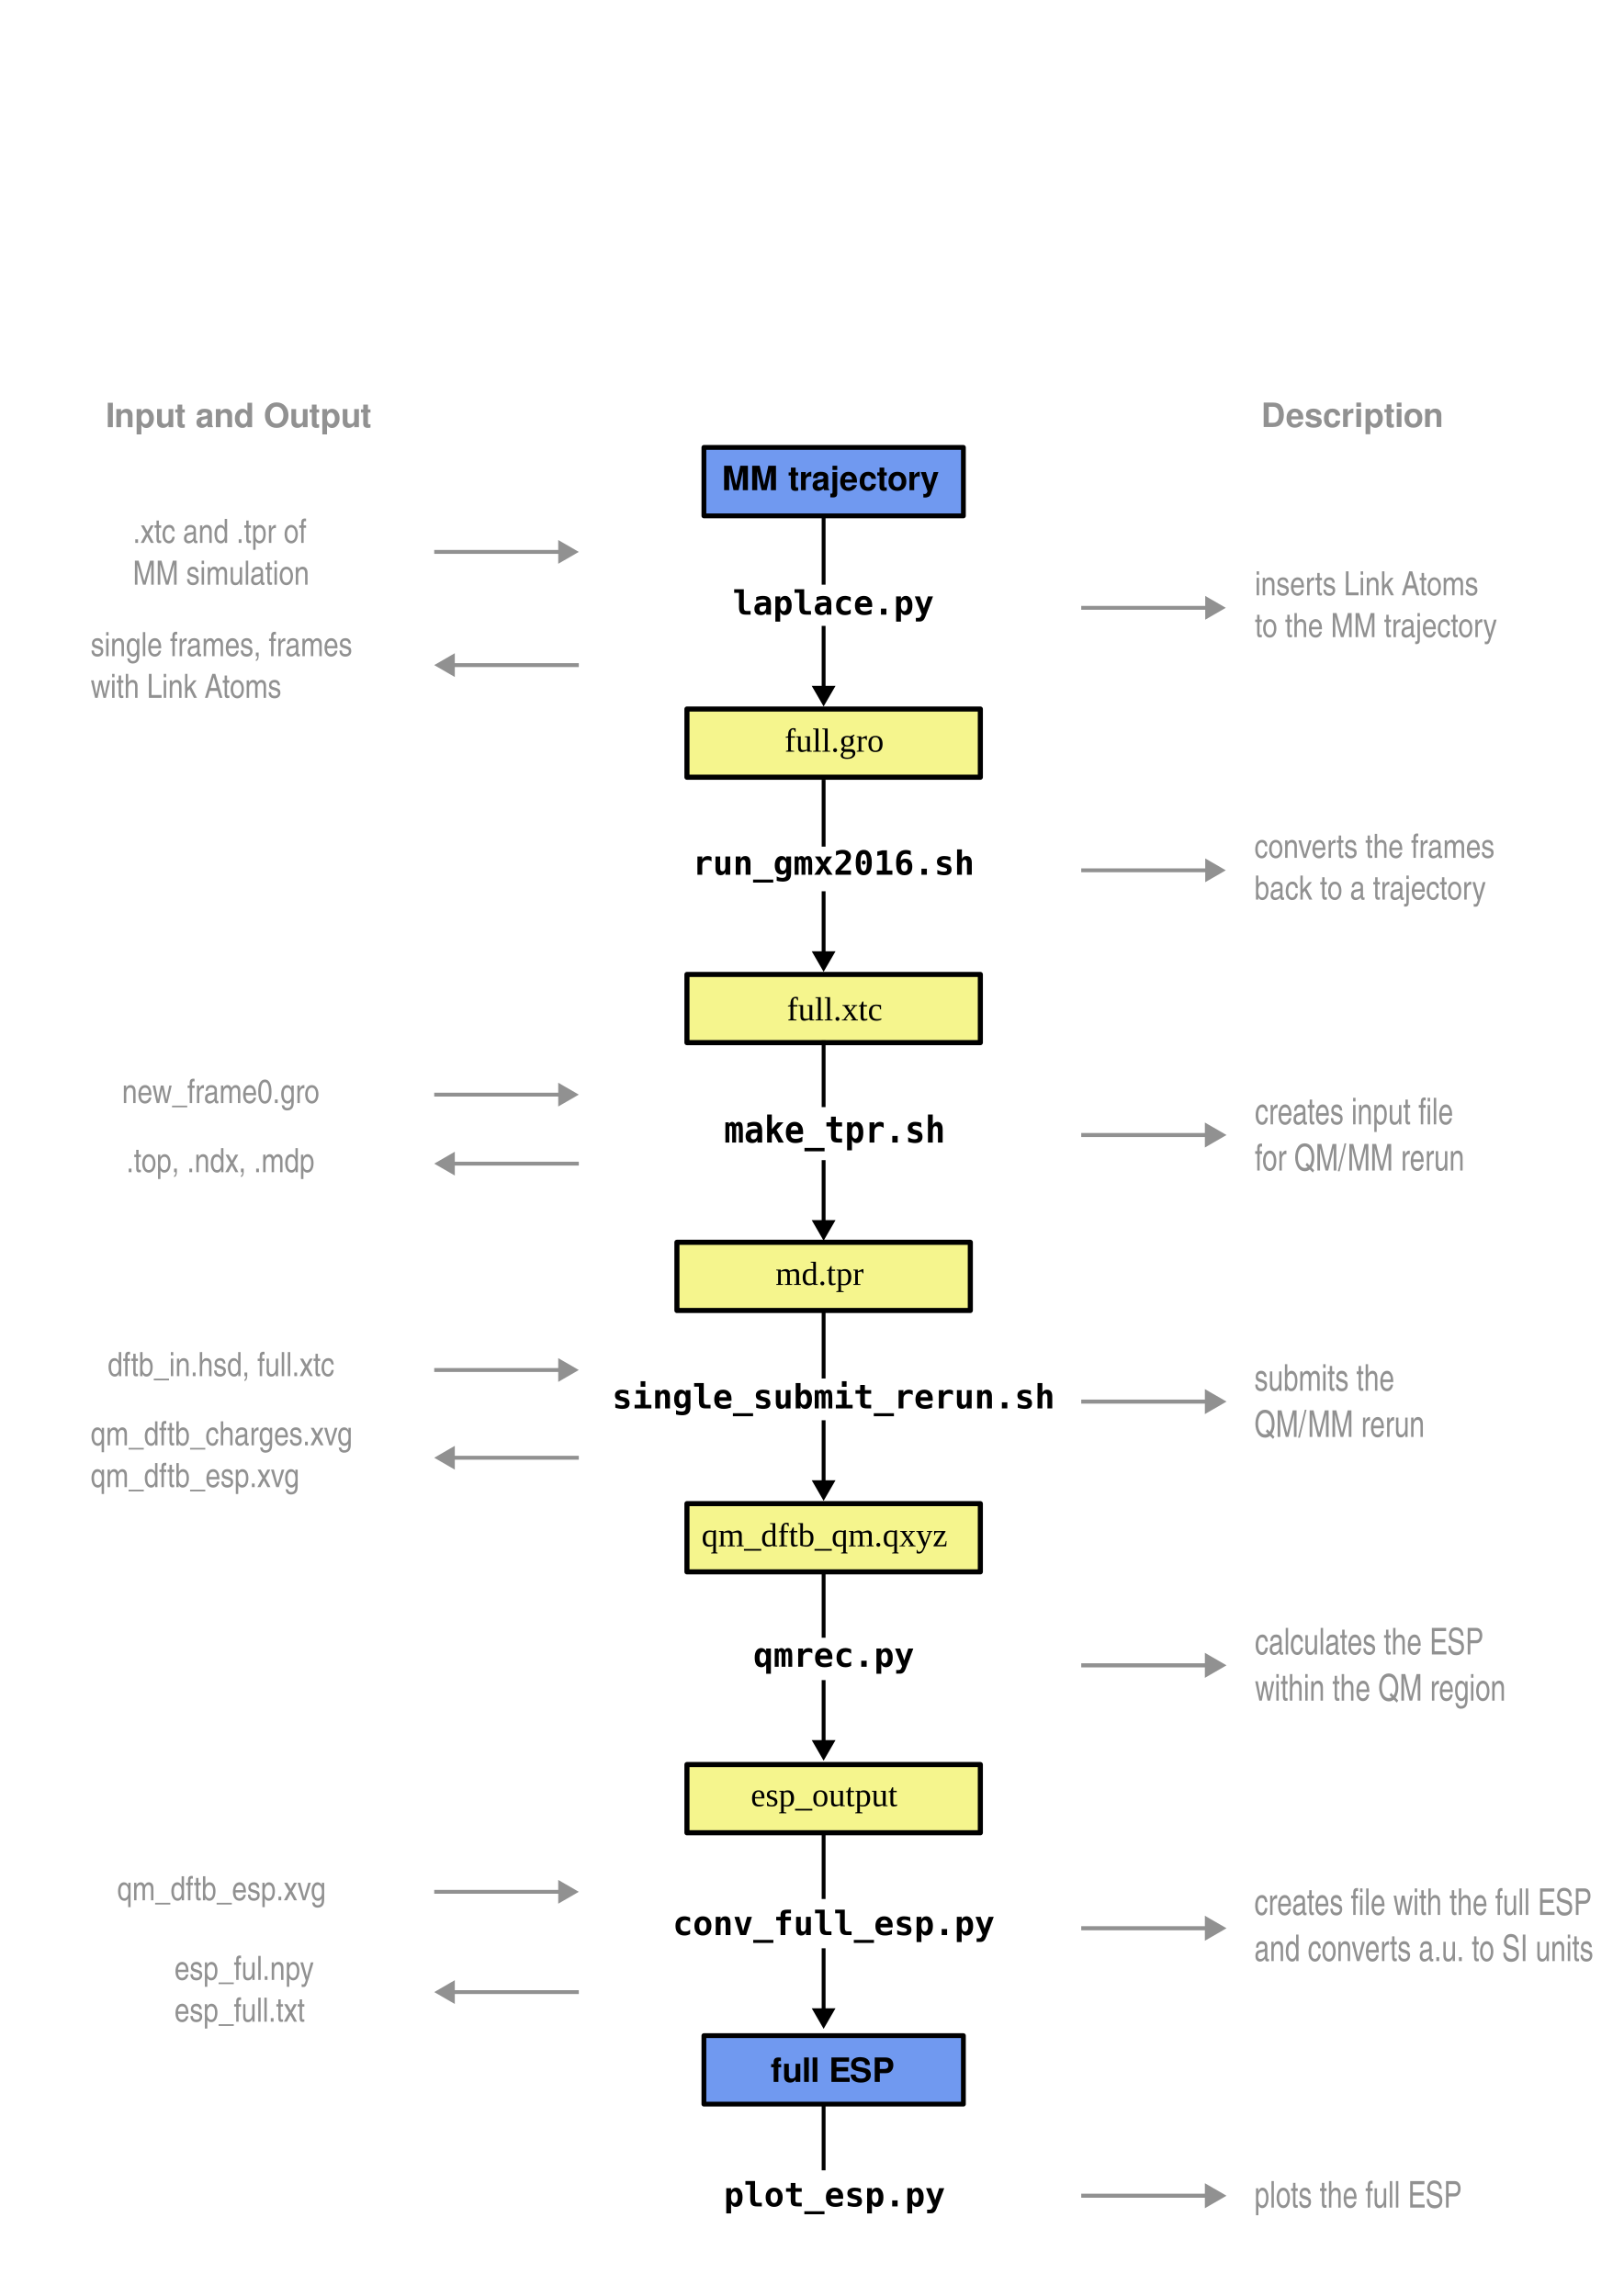
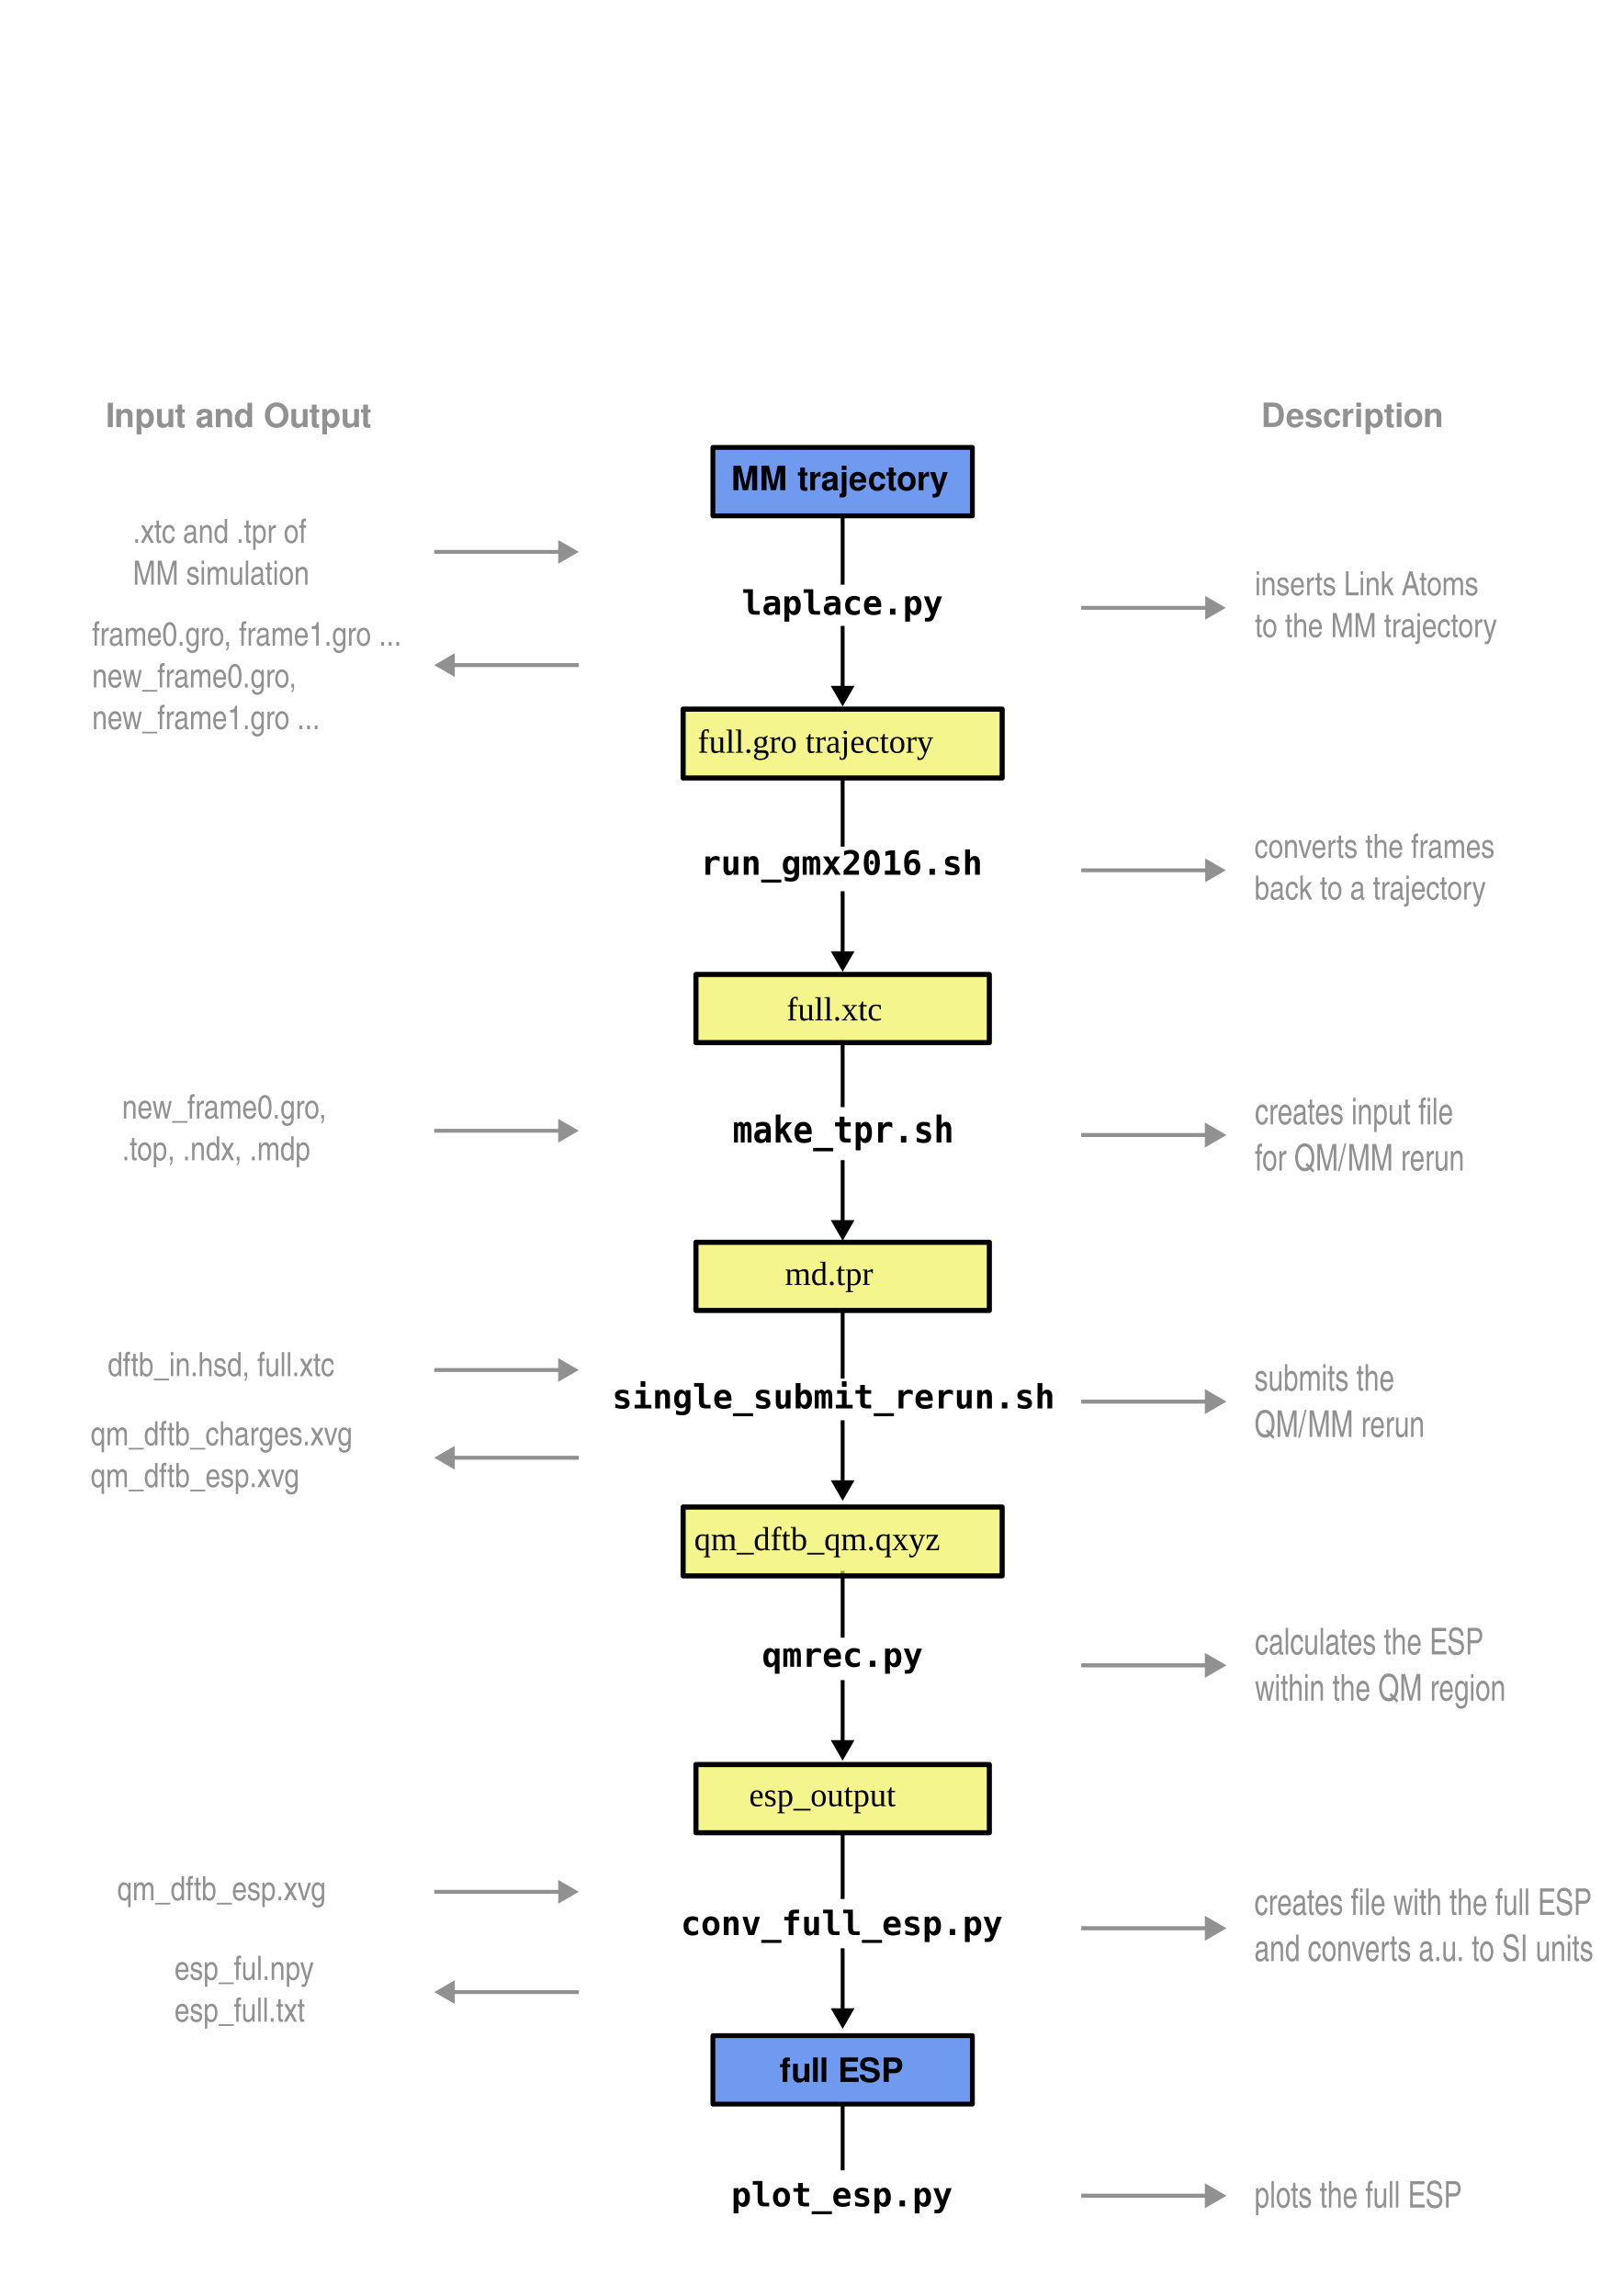
<svg xmlns="http://www.w3.org/2000/svg" width="210mm" height="297mm" viewBox="0 0 210 297" version="1.1" id="svg1">
  <defs id="defs1">
    <marker style="overflow:visible" id="marker28" refX="0" refY="0" orient="auto-start-reverse" markerWidth="1" markerHeight="1" viewBox="0 0 1 1" preserveAspectRatio="xMidYMid">
      <path transform="scale(0.5)" style="fill:context-stroke;fill-rule:evenodd;stroke:context-stroke;stroke-width:1pt" d="M 5.77,0 -2.88,5 V -5 Z" id="path28" />
    </marker>
    <marker style="overflow:visible" id="Triangle" refX="0" refY="0" orient="auto-start-reverse" markerWidth="1" markerHeight="1" viewBox="0 0 1 1" preserveAspectRatio="xMidYMid">
      <path transform="scale(0.5)" style="fill:context-stroke;fill-rule:evenodd;stroke:context-stroke;stroke-width:1pt" d="M 5.77,0 -2.88,5 V -5 Z" id="path135" />
    </marker>
    <linearGradient id="swatch3">
      <stop style="stop-color:#fbfbfb;stop-opacity:0.945;" offset="0" id="stop3" />
    </linearGradient>
  </defs>
  <g id="layer1">
-     <rect style="opacity:1;fill:#1b5ce7;fill-opacity:0.628;stroke:#000000;stroke-width:0.623;stroke-linecap:butt;stroke-linejoin:round;stroke-dasharray:none;paint-order:normal" id="rect3" width="33.562" height="8.858" x="91.038" y="57.874" />
-     <path style="opacity:1;fill:#000000;fill-opacity:0;stroke:#000000;stroke-width:0.5;stroke-dasharray:none" d="m 106.522,66.982 v 8.648" id="path4" />
-     <path style="opacity:1;fill:#000000;fill-opacity:0;stroke:#000000;stroke-width:0.5;stroke-dasharray:none;marker-end:url(#Triangle)" d="m 106.522,80.962 v 8.648" id="path5" />
+     <rect style="opacity:1;fill:#1b5ce7;fill-opacity:0.628;stroke:#000000;stroke-width:0.623;stroke-linecap:butt;stroke-linejoin:round;stroke-dasharray:none;paint-order:normal" id="rect3" width="33.562" height="8.858" x="92.201" y="57.874" />
+     <path style="opacity:1;fill:#000000;fill-opacity:0;stroke:#000000;stroke-width:0.5;stroke-dasharray:none" d="m 108.982,66.982 v 8.648" id="path4" />
+     <path style="opacity:1;fill:#000000;fill-opacity:0;stroke:#000000;stroke-width:0.5;stroke-dasharray:none;marker-end:url(#Triangle)" d="m 108.982,80.962 v 8.648" id="path5" />
    <text xml:space="preserve" style="font-size:3.175px;opacity:1;fill:#000000;fill-opacity:0;stroke:#000000;stroke-width:0.5;stroke-dasharray:none" x="58.389" y="43.964" id="text7">
      <tspan id="tspan7" style="stroke-width:0.5" x="58.389" y="43.964" />
    </text>
-     <path style="opacity:1;fill:#000000;fill-opacity:0;stroke:#000000;stroke-width:0.5;stroke-dasharray:none" d="m 106.522,100.868 v 8.648" id="path8" />
-     <path style="opacity:1;fill:#000000;fill-opacity:0;stroke:#000000;stroke-width:0.5;stroke-dasharray:none;marker-end:url(#Triangle)" d="m 106.522,115.291 v 8.648" id="path9" />
-     <text xml:space="preserve" style="font-style:normal;font-variant:normal;font-weight:bold;font-stretch:normal;font-size:4.322px;font-family:Monospace;-inkscape-font-specification:'Monospace Bold';fill:#000000;stroke-width:1.994;stroke-dasharray:none" x="89.591" y="113.153" id="text9">
-       <tspan style="font-style:normal;font-variant:normal;font-weight:bold;font-stretch:normal;font-family:Monospace;-inkscape-font-specification:'Monospace Bold';stroke-width:1.994;stroke-dasharray:none" x="89.591" y="113.153" id="tspan9">run_gmx2016.sh</tspan>
+     <path style="opacity:1;fill:#000000;fill-opacity:0;stroke:#000000;stroke-width:0.5;stroke-dasharray:none" d="m 108.982,100.868 v 8.648" id="path8" />
+     <path style="opacity:1;fill:#000000;fill-opacity:0;stroke:#000000;stroke-width:0.5;stroke-dasharray:none;marker-end:url(#Triangle)" d="m 108.982,115.291 v 8.648" id="path9" />
+     <text xml:space="preserve" style="font-style:normal;font-variant:normal;font-weight:bold;font-stretch:normal;font-size:4.322px;font-family:Monospace;-inkscape-font-specification:'Monospace Bold';fill:#000000;stroke-width:1.994;stroke-dasharray:none" x="90.631" y="113.153" id="text9">
+       <tspan style="font-style:normal;font-variant:normal;font-weight:bold;font-stretch:normal;font-family:Monospace;-inkscape-font-specification:'Monospace Bold';stroke-width:1.994;stroke-dasharray:none" x="90.631" y="113.153" id="tspan9">run_gmx2016.sh</tspan>
    </text>
-     <path style="opacity:1;fill:#000000;fill-opacity:0;stroke:#000000;stroke-width:0.5;stroke-dasharray:none" d="m 106.522,134.563 v 8.648" id="path10" />
-     <path style="opacity:1;fill:#000000;fill-opacity:0;stroke:#000000;stroke-width:0.5;stroke-dasharray:none;marker-end:url(#Triangle)" d="m 106.522,150.071 v 8.648" id="path11" />
-     <text xml:space="preserve" style="font-style:normal;font-variant:normal;font-weight:bold;font-stretch:normal;font-size:4.544px;font-family:Monospace;-inkscape-font-specification:'Monospace Bold';fill:#000000;stroke-width:2.097;stroke-dasharray:none" x="98.448" y="140.572" id="text11" transform="scale(0.9511437,1.051366)">
-       <tspan style="font-style:normal;font-variant:normal;font-weight:bold;font-stretch:normal;font-family:Monospace;-inkscape-font-specification:'Monospace Bold';stroke-width:2.097;stroke-dasharray:none" x="98.448" y="140.572" id="tspan11">make_tpr.sh</tspan>
+     <path style="opacity:1;fill:#000000;fill-opacity:0;stroke:#000000;stroke-width:0.5;stroke-dasharray:none" d="m 108.982,134.563 v 8.648" id="path10" />
+     <path style="opacity:1;fill:#000000;fill-opacity:0;stroke:#000000;stroke-width:0.5;stroke-dasharray:none;marker-end:url(#Triangle)" d="m 108.982,150.071 v 8.648" id="path11" />
+     <text xml:space="preserve" style="font-style:normal;font-variant:normal;font-weight:bold;font-stretch:normal;font-size:4.544px;font-family:Monospace;-inkscape-font-specification:'Monospace Bold';fill:#000000;stroke-width:2.097;stroke-dasharray:none" x="99.622" y="140.572" id="text11" transform="scale(0.9511437,1.051366)">
+       <tspan style="font-style:normal;font-variant:normal;font-weight:bold;font-stretch:normal;font-family:Monospace;-inkscape-font-specification:'Monospace Bold';stroke-width:2.097;stroke-dasharray:none" x="99.622" y="140.572" id="tspan11">make_tpr.sh</tspan>
    </text>
-     <path style="opacity:1;fill:#000000;fill-opacity:0;stroke:#000000;stroke-width:0.5;stroke-dasharray:none" d="m 106.522,169.667 v 8.648" id="path12" />
-     <path style="opacity:1;fill:#000000;fill-opacity:0;stroke:#000000;stroke-width:0.5;stroke-dasharray:none;marker-end:url(#Triangle)" d="m 106.522,183.719 v 8.648" id="path13" />
+     <path style="opacity:1;fill:#000000;fill-opacity:0;stroke:#000000;stroke-width:0.5;stroke-dasharray:none" d="m 108.982,169.667 v 8.648" id="path12" />
+     <path style="opacity:1;fill:#000000;fill-opacity:0;stroke:#000000;stroke-width:0.5;stroke-dasharray:none;marker-end:url(#Triangle)" d="m 108.982,183.719 v 8.648" id="path13" />
    <text xml:space="preserve" style="font-style:normal;font-variant:normal;font-weight:bold;font-stretch:normal;font-size:4.322px;font-family:Monospace;-inkscape-font-specification:'Monospace Bold';fill:#000000;stroke-width:1.994;stroke-dasharray:none" x="79.177" y="182.183" id="text13">
      <tspan style="font-style:normal;font-variant:normal;font-weight:bold;font-stretch:normal;font-family:Monospace;-inkscape-font-specification:'Monospace Bold';stroke-width:1.994;stroke-dasharray:none" x="79.177" y="182.183" id="tspan13">single_submit_rerun.sh</tspan>
    </text>
-     <path style="opacity:1;fill:#000000;fill-opacity:0;stroke:#000000;stroke-width:0.5;stroke-dasharray:none" d="m 106.522,203.199 v 8.648" id="path14" />
-     <path style="opacity:1;fill:#000000;fill-opacity:0;stroke:#000000;stroke-width:0.5;stroke-dasharray:none;marker-end:url(#Triangle)" d="m 106.522,217.332 v 8.648" id="path15" />
-     <text xml:space="preserve" style="font-style:normal;font-variant:normal;font-weight:bold;font-stretch:normal;font-size:4.322px;font-family:Monospace;-inkscape-font-specification:'Monospace Bold';fill:#000000;stroke-width:1.994;stroke-dasharray:none" x="97.42" y="215.605" id="text15">
-       <tspan style="font-style:normal;font-variant:normal;font-weight:bold;font-stretch:normal;font-family:Monospace;-inkscape-font-specification:'Monospace Bold';stroke-width:1.994;stroke-dasharray:none" x="97.42" y="215.605" id="tspan15">qmrec.py</tspan>
+     <path style="opacity:1;fill:#000000;fill-opacity:0;stroke:#000000;stroke-width:0.5;stroke-dasharray:none" d="m 108.982,203.199 v 8.648" id="path14" />
+     <path style="opacity:1;fill:#000000;fill-opacity:0;stroke:#000000;stroke-width:0.5;stroke-dasharray:none;marker-end:url(#Triangle)" d="m 108.982,217.332 v 8.648" id="path15" />
+     <text xml:space="preserve" style="font-style:normal;font-variant:normal;font-weight:bold;font-stretch:normal;font-size:4.322px;font-family:Monospace;-inkscape-font-specification:'Monospace Bold';fill:#000000;stroke-width:1.994;stroke-dasharray:none" x="98.539" y="215.605" id="text15">
+       <tspan style="font-style:normal;font-variant:normal;font-weight:bold;font-stretch:normal;font-family:Monospace;-inkscape-font-specification:'Monospace Bold';stroke-width:1.994;stroke-dasharray:none" x="98.539" y="215.605" id="tspan15">qmrec.py</tspan>
    </text>
-     <path style="opacity:1;fill:#000000;fill-opacity:0;stroke:#000000;stroke-width:0.5;stroke-dasharray:none" d="m 106.522,236.996 v 8.648" id="path16" />
-     <path style="opacity:1;fill:#000000;fill-opacity:0;stroke:#000000;stroke-width:0.5;stroke-dasharray:none;marker-end:url(#Triangle)" d="m 106.522,252.019 v 8.648" id="path17" />
-     <text xml:space="preserve" style="font-style:normal;font-variant:normal;font-weight:bold;font-stretch:normal;font-size:4.322px;font-family:Monospace;-inkscape-font-specification:'Monospace Bold';fill:#000000;stroke-width:1.994;stroke-dasharray:none" x="87.002" y="250.309" id="text17">
-       <tspan style="font-style:normal;font-variant:normal;font-weight:bold;font-stretch:normal;font-family:Monospace;-inkscape-font-specification:'Monospace Bold';stroke-width:1.994;stroke-dasharray:none" x="87.002" y="250.309" id="tspan17">conv_full_esp.py</tspan>
+     <path style="opacity:1;fill:#000000;fill-opacity:0;stroke:#000000;stroke-width:0.5;stroke-dasharray:none" d="m 108.982,236.996 v 8.648" id="path16" />
+     <path style="opacity:1;fill:#000000;fill-opacity:0;stroke:#000000;stroke-width:0.5;stroke-dasharray:none;marker-end:url(#Triangle)" d="m 108.982,252.019 v 8.648" id="path17" />
+     <text xml:space="preserve" style="font-style:normal;font-variant:normal;font-weight:bold;font-stretch:normal;font-size:4.322px;font-family:Monospace;-inkscape-font-specification:'Monospace Bold';fill:#000000;stroke-width:1.994;stroke-dasharray:none" x="88.048" y="250.309" id="text17">
+       <tspan style="font-style:normal;font-variant:normal;font-weight:bold;font-stretch:normal;font-family:Monospace;-inkscape-font-specification:'Monospace Bold';stroke-width:1.994;stroke-dasharray:none" x="88.048" y="250.309" id="tspan17">conv_full_esp.py</tspan>
    </text>
-     <rect style="opacity:1;fill:#efee49;fill-opacity:0.628;stroke:#000000;stroke-width:0.661;stroke-linecap:butt;stroke-linejoin:round;stroke-dasharray:none;paint-order:normal" id="rect22" width="37.947" height="8.82" x="88.845" y="194.505" />
-     <rect style="opacity:1;fill:#efee49;fill-opacity:0.628;stroke:#000000;stroke-width:0.661;stroke-linecap:butt;stroke-linejoin:round;stroke-dasharray:none;paint-order:normal" id="rect23" width="37.947" height="8.82" x="88.845" y="91.717" />
-     <rect style="opacity:1;fill:#efee49;fill-opacity:0.628;stroke:#000000;stroke-width:0.661;stroke-linecap:butt;stroke-linejoin:round;stroke-dasharray:none;paint-order:normal" id="rect24" width="37.947" height="8.82" x="88.845" y="126.05" />
-     <rect style="opacity:1;fill:#efee49;fill-opacity:0.628;stroke:#000000;stroke-width:0.661;stroke-linecap:butt;stroke-linejoin:round;stroke-dasharray:none;paint-order:normal" id="rect25" width="37.947" height="8.82" x="87.549" y="160.697" />
-     <rect style="opacity:1;fill:#efee49;fill-opacity:0.628;stroke:#000000;stroke-width:0.661;stroke-linecap:butt;stroke-linejoin:round;stroke-dasharray:none;paint-order:normal" id="rect26" width="37.947" height="8.82" x="88.845" y="228.254" />
-     <rect style="opacity:1;fill:#1b5ce7;fill-opacity:0.628;stroke:#000000;stroke-width:0.623;stroke-linecap:butt;stroke-linejoin:round;stroke-dasharray:none;paint-order:normal" id="rect27" width="33.562" height="8.858" x="91.038" y="263.321" />
+     <rect style="opacity:1;fill:#efee49;fill-opacity:0.628;stroke:#000000;stroke-width:0.661;stroke-linecap:butt;stroke-linejoin:round;stroke-dasharray:none;paint-order:normal" id="rect23" width="41.262" height="8.905" x="88.351" y="91.729" />
+     <rect style="opacity:1;fill:#efee49;fill-opacity:0.628;stroke:#000000;stroke-width:0.661;stroke-linecap:butt;stroke-linejoin:round;stroke-dasharray:none;paint-order:normal" id="rect24" width="37.947" height="8.82" x="90.008" y="126.05" />
+     <rect style="opacity:1;fill:#efee49;fill-opacity:0.628;stroke:#000000;stroke-width:0.661;stroke-linecap:butt;stroke-linejoin:round;stroke-dasharray:none;paint-order:normal" id="rect25" width="37.947" height="8.82" x="90.008" y="160.697" />
+     <rect style="opacity:1;fill:#efee49;fill-opacity:0.628;stroke:#000000;stroke-width:0.661;stroke-linecap:butt;stroke-linejoin:round;stroke-dasharray:none;paint-order:normal" id="rect26" width="37.947" height="8.82" x="90.008" y="228.254" />
+     <rect style="opacity:1;fill:#1b5ce7;fill-opacity:0.628;stroke:#000000;stroke-width:0.623;stroke-linecap:butt;stroke-linejoin:round;stroke-dasharray:none;paint-order:normal" id="rect27" width="33.562" height="8.858" x="92.201" y="263.321" />
    <path style="opacity:1;fill:#efee49;fill-opacity:0.628;stroke:#919191;stroke-width:0.5;stroke-linecap:butt;stroke-linejoin:round;stroke-dasharray:none;stroke-opacity:1;marker-end:url(#marker28);paint-order:normal" d="m 139.839,78.624 h 16.924" id="path27" />
    <path style="opacity:1;fill:#efee49;fill-opacity:0.628;stroke:#919191;stroke-width:0.5;stroke-linecap:butt;stroke-linejoin:round;stroke-dasharray:none;stroke-opacity:1;marker-end:url(#marker28);paint-order:normal" d="m 139.839,112.578 h 16.924" id="path30" />
    <path style="opacity:1;fill:#efee49;fill-opacity:0.628;stroke:#919191;stroke-width:0.526;stroke-linecap:butt;stroke-linejoin:round;stroke-dasharray:none;stroke-opacity:1;marker-end:url(#marker28);paint-order:normal" d="m 139.839,146.82 h 16.924" id="path35" />
    <path style="opacity:1;fill:#efee49;fill-opacity:0.628;stroke:#919191;stroke-width:0.526;stroke-linecap:butt;stroke-linejoin:round;stroke-dasharray:none;stroke-opacity:1;marker-end:url(#marker28);paint-order:normal" d="m 139.839,181.304 h 16.924" id="path39" />
    <path style="opacity:1;fill:#efee49;fill-opacity:0.628;stroke:#919191;stroke-width:0.526;stroke-linecap:butt;stroke-linejoin:round;stroke-dasharray:none;stroke-opacity:1;marker-end:url(#marker28);paint-order:normal" d="m 139.839,215.42 h 16.924" id="path41" />
    <path style="opacity:1;fill:#efee49;fill-opacity:0.628;stroke:#919191;stroke-width:0.526;stroke-linecap:butt;stroke-linejoin:round;stroke-dasharray:none;stroke-opacity:1;marker-end:url(#marker28);paint-order:normal" d="m 139.839,249.429 h 16.924" id="path44" />
-     <path style="opacity:1;fill:#000000;fill-opacity:0;stroke:#000000;stroke-width:0.5;stroke-dasharray:none" d="m 106.522,272.096 v 8.648" id="path2" />
-     <text xml:space="preserve" style="font-style:normal;font-variant:normal;font-weight:bold;font-stretch:normal;font-size:4.322px;font-family:Monospace;-inkscape-font-specification:'Monospace Bold';fill:#000000;stroke-width:1.994;stroke-dasharray:none" x="93.619" y="285.409" id="text6">
-       <tspan style="font-style:normal;font-variant:normal;font-weight:bold;font-stretch:normal;font-family:Monospace;-inkscape-font-specification:'Monospace Bold';stroke-width:1.994;stroke-dasharray:none" x="93.619" y="285.409" id="tspan6">plot_esp.py</tspan>
+     <path style="opacity:1;fill:#000000;fill-opacity:0;stroke:#000000;stroke-width:0.5;stroke-dasharray:none" d="m 108.982,272.096 v 8.648" id="path2" />
+     <text xml:space="preserve" style="font-style:normal;font-variant:normal;font-weight:bold;font-stretch:normal;font-size:4.322px;font-family:Monospace;-inkscape-font-specification:'Monospace Bold';fill:#000000;stroke-width:1.994;stroke-dasharray:none" x="94.572" y="285.409" id="text6">
+       <tspan style="font-style:normal;font-variant:normal;font-weight:bold;font-stretch:normal;font-family:Monospace;-inkscape-font-specification:'Monospace Bold';stroke-width:1.994;stroke-dasharray:none" x="94.572" y="285.409" id="tspan6">plot_esp.py</tspan>
    </text>
    <path style="opacity:1;fill:#efee49;fill-opacity:0.628;stroke:#919191;stroke-width:0.526;stroke-linecap:butt;stroke-linejoin:round;stroke-dasharray:none;stroke-opacity:1;marker-end:url(#marker28);paint-order:normal" d="m 139.839,284.029 h 16.924" id="path6" />
    <path style="opacity:1;fill:#efee49;fill-opacity:0.628;stroke:#919191;stroke-width:0.5;stroke-linecap:butt;stroke-linejoin:round;stroke-dasharray:none;stroke-opacity:1;marker-end:url(#marker28);paint-order:normal" d="m 56.16,71.391 h 16.924" id="path47" />
    <path style="opacity:1;fill:#efee49;fill-opacity:0.628;stroke:#919191;stroke-width:0.5;stroke-linecap:butt;stroke-linejoin:round;stroke-dasharray:none;stroke-opacity:1;marker-start:url(#marker28);paint-order:normal" d="m 57.935,86.035 h 16.924" id="path48" />
-     <path style="opacity:1;fill:#efee49;fill-opacity:0.628;stroke:#919191;stroke-width:0.5;stroke-linecap:butt;stroke-linejoin:round;stroke-dasharray:none;stroke-opacity:1;marker-end:url(#marker28);paint-order:normal" d="m 56.16,141.595 h 16.924" id="path49" />
-     <path style="opacity:1;fill:#efee49;fill-opacity:0.628;stroke:#919191;stroke-width:0.5;stroke-linecap:butt;stroke-linejoin:round;stroke-dasharray:none;stroke-opacity:1;marker-start:url(#marker28);paint-order:normal" d="m 57.935,150.523 h 16.924" id="path50" />
+     <path style="opacity:1;fill:#efee49;fill-opacity:0.628;stroke:#919191;stroke-width:0.5;stroke-linecap:butt;stroke-linejoin:round;stroke-dasharray:none;stroke-opacity:1;marker-end:url(#marker28);paint-order:normal" d="m 56.16,146.268 h 16.924" id="path49" />
    <path style="opacity:1;fill:#efee49;fill-opacity:0.628;stroke:#919191;stroke-width:0.5;stroke-linecap:butt;stroke-linejoin:round;stroke-dasharray:none;stroke-opacity:1;marker-end:url(#marker28);paint-order:normal" d="m 56.16,177.218 h 16.924" id="path51" />
    <path style="opacity:1;fill:#efee49;fill-opacity:0.628;stroke:#919191;stroke-width:0.5;stroke-linecap:butt;stroke-linejoin:round;stroke-dasharray:none;stroke-opacity:1;marker-start:url(#marker28);paint-order:normal" d="m 57.935,188.567 h 16.924" id="path52" />
    <path style="opacity:1;fill:#efee49;fill-opacity:0.628;stroke:#919191;stroke-width:0.5;stroke-linecap:butt;stroke-linejoin:round;stroke-dasharray:none;stroke-opacity:1;marker-end:url(#marker28);paint-order:normal" d="m 56.16,244.716 h 16.924" id="path54" />
    <path style="opacity:1;fill:#efee49;fill-opacity:0.628;stroke:#919191;stroke-width:0.5;stroke-linecap:butt;stroke-linejoin:round;stroke-dasharray:none;stroke-opacity:1;marker-start:url(#marker28);paint-order:normal" d="m 57.935,257.687 h 16.924" id="path55" />
+     <rect style="opacity:1;fill:#efee49;fill-opacity:0.628;stroke:#000000;stroke-width:0.661;stroke-linecap:butt;stroke-linejoin:round;stroke-dasharray:none;paint-order:normal" id="rect5383" width="41.262" height="8.905" x="88.351" y="194.942" />
  </g>
  <g id="layer2" transform="translate(38.95262,1.657277)">
-     <text xml:space="preserve" style="font-style:normal;font-variant:normal;font-weight:600;font-stretch:normal;font-size:4.322px;font-family:FreeSans;-inkscape-font-specification:'FreeSans Semi-Bold';fill:#000000;stroke-width:1.994;stroke-dasharray:none" x="54.357" y="61.75" id="text1">
-       <tspan style="font-style:normal;font-variant:normal;font-weight:600;font-stretch:normal;font-family:FreeSans;-inkscape-font-specification:'FreeSans Semi-Bold';stroke-width:1.994;stroke-dasharray:none" x="54.357" y="61.75" id="tspan2">MM trajectory</tspan>
+     <text xml:space="preserve" style="font-style:normal;font-variant:normal;font-weight:600;font-stretch:normal;font-size:4.322px;font-family:FreeSans;-inkscape-font-specification:'FreeSans Semi-Bold';fill:#000000;stroke-width:1.994;stroke-dasharray:none" x="55.555" y="61.75" id="text1">
+       <tspan style="font-style:normal;font-variant:normal;font-weight:600;font-stretch:normal;font-family:FreeSans;-inkscape-font-specification:'FreeSans Semi-Bold';stroke-width:1.994;stroke-dasharray:none" x="55.555" y="61.75" id="tspan2">MM trajectory</tspan>
    </text>
-     <text xml:space="preserve" style="font-style:normal;font-variant:normal;font-weight:bold;font-stretch:normal;font-size:4.322px;font-family:Monospace;-inkscape-font-specification:'Monospace Bold';fill:#000000;stroke-width:1.994;stroke-dasharray:none" x="55.811" y="77.847" id="text5">
-       <tspan style="font-style:normal;font-variant:normal;font-weight:bold;font-stretch:normal;font-family:Monospace;-inkscape-font-specification:'Monospace Bold';stroke-width:1.994;stroke-dasharray:none" x="55.811" y="77.847" id="tspan5">laplace.py</tspan>
+     <text xml:space="preserve" style="font-style:normal;font-variant:normal;font-weight:bold;font-stretch:normal;font-size:4.322px;font-family:Monospace;-inkscape-font-specification:'Monospace Bold';fill:#000000;stroke-width:1.994;stroke-dasharray:none" x="56.984" y="77.847" id="text5">
+       <tspan style="font-style:normal;font-variant:normal;font-weight:bold;font-stretch:normal;font-family:Monospace;-inkscape-font-specification:'Monospace Bold';stroke-width:1.994;stroke-dasharray:none" x="56.984" y="77.847" id="tspan5">laplace.py</tspan>
    </text>
-     <text xml:space="preserve" style="font-size:4.322px;fill:#000000;stroke-width:1.994;stroke-dasharray:none" x="62.511" y="95.58" id="text8">
-       <tspan style="stroke-width:1.994;stroke-dasharray:none" x="62.511" y="95.58" id="tspan8">full.gro</tspan>
+     <text xml:space="preserve" style="font-size:4.322px;fill:#000000;stroke-width:1.994;stroke-dasharray:none" x="51.289" y="95.716" id="text8">
+       <tspan style="stroke-width:1.994;stroke-dasharray:none" x="51.289" y="95.716" id="tspan8">full.gro trajectory</tspan>
    </text>
-     <text xml:space="preserve" style="font-style:normal;font-variant:normal;font-weight:600;font-stretch:normal;font-size:4.322px;font-family:FreeSans;-inkscape-font-specification:'FreeSans Semi-Bold';fill:#000000;stroke-width:1.994;stroke-dasharray:none" x="60.717" y="267.644" id="text18">
-       <tspan style="font-style:normal;font-variant:normal;font-weight:600;font-stretch:normal;font-family:FreeSans;-inkscape-font-specification:'FreeSans Semi-Bold';stroke-width:1.994;stroke-dasharray:none" x="60.717" y="267.644" id="tspan18">full ESP</tspan>
+     <text xml:space="preserve" style="font-style:normal;font-variant:normal;font-weight:600;font-stretch:normal;font-size:4.322px;font-family:FreeSans;-inkscape-font-specification:'FreeSans Semi-Bold';fill:#000000;stroke-width:1.994;stroke-dasharray:none" x="61.88" y="267.644" id="text18">
+       <tspan style="font-style:normal;font-variant:normal;font-weight:600;font-stretch:normal;font-family:FreeSans;-inkscape-font-specification:'FreeSans Semi-Bold';stroke-width:1.994;stroke-dasharray:none" x="61.88" y="267.644" id="tspan18">full ESP</tspan>
    </text>
-     <text xml:space="preserve" style="font-size:4.322px;fill:#000000;stroke-width:1.994;stroke-dasharray:none" x="58.143" y="231.979" id="text16">
-       <tspan style="stroke-width:1.994;stroke-dasharray:none" x="58.143" y="231.979" id="tspan16">esp_output</tspan>
+     <text xml:space="preserve" style="font-size:4.322px;fill:#000000;stroke-width:1.994;stroke-dasharray:none" x="57.926" y="231.979" id="text16">
+       <tspan style="stroke-width:1.994;stroke-dasharray:none" x="57.926" y="231.979" id="tspan16">esp_output</tspan>
    </text>
-     <text xml:space="preserve" style="font-size:4.322px;fill:#000000;stroke-width:1.994;stroke-dasharray:none" x="62.815" y="130.335" id="text10">
-       <tspan style="stroke-width:1.994;stroke-dasharray:none" x="62.815" y="130.335" id="tspan10">full.xtc</tspan>
+     <text xml:space="preserve" style="font-size:4.322px;fill:#000000;stroke-width:1.994;stroke-dasharray:none" x="62.781" y="130.335" id="text10">
+       <tspan style="stroke-width:1.994;stroke-dasharray:none" x="62.781" y="130.335" id="tspan10">full.xtc</tspan>
    </text>
-     <text xml:space="preserve" style="font-size:4.322px;fill:#000000;stroke-width:1.994;stroke-dasharray:none" x="61.342" y="164.554" id="text12">
-       <tspan style="stroke-width:1.994;stroke-dasharray:none" x="61.342" y="164.554" id="tspan12">md.tpr</tspan>
+     <text xml:space="preserve" style="font-size:4.322px;fill:#000000;stroke-width:1.994;stroke-dasharray:none" x="62.562" y="164.554" id="text12">
+       <tspan style="stroke-width:1.994;stroke-dasharray:none" x="62.562" y="164.554" id="tspan12">md.tpr</tspan>
    </text>
-     <text xml:space="preserve" style="font-size:4.322px;fill:#000000;stroke-width:1.994;stroke-dasharray:none" x="51.773" y="198.369" id="text14">
-       <tspan style="stroke-width:1.994;stroke-dasharray:none" x="51.773" y="198.369" id="tspan14">qm_dftb_qm.qxyz</tspan>
+     <text xml:space="preserve" style="font-size:4.322px;fill:#000000;stroke-width:1.994;stroke-dasharray:none" x="50.824" y="198.869" id="text14">
+       <tspan style="stroke-width:1.994;stroke-dasharray:none" x="50.824" y="198.869" id="tspan14">qm_dftb_qm.qxyz</tspan>
    </text>
    <text xml:space="preserve" style="font-style:normal;font-variant:normal;font-weight:normal;font-stretch:normal;font-size:3.175px;font-family:FreeSerif;-inkscape-font-specification:FreeSerif;opacity:1;fill:#efee49;fill-opacity:0.628;stroke:#919191;stroke-width:0.5;stroke-linecap:butt;stroke-linejoin:round;stroke-dasharray:none;stroke-opacity:1;paint-order:normal" x="82.568" y="25.272" id="text28">
      <tspan id="tspan28" style="stroke-width:0.5" x="82.568" y="25.272" />
    </text>
    <text xml:space="preserve" style="font-style:normal;font-variant:normal;font-weight:normal;font-stretch:normal;font-size:4.322px;font-family:'Nimbus Sans Narrow';-inkscape-font-specification:'Nimbus Sans Narrow';fill:#919191;fill-opacity:1;stroke-width:1.994;stroke-dasharray:none" x="123.341" y="75.355" id="text29">
      <tspan style="font-style:normal;font-variant:normal;font-weight:normal;font-stretch:normal;font-family:'Nimbus Sans Narrow';-inkscape-font-specification:'Nimbus Sans Narrow';fill:#919191;fill-opacity:1;stroke-width:1.994;stroke-dasharray:none" x="123.341" y="75.355" id="tspan29">inserts Link Atoms</tspan>
      <tspan style="font-style:normal;font-variant:normal;font-weight:normal;font-stretch:normal;font-family:'Nimbus Sans Narrow';-inkscape-font-specification:'Nimbus Sans Narrow';fill:#919191;fill-opacity:1;stroke-width:1.994;stroke-dasharray:none" x="123.341" y="80.757" id="tspan30">to the MM trajectory</tspan>
    </text>
    <text xml:space="preserve" style="font-style:normal;font-variant:normal;font-weight:normal;font-stretch:normal;font-size:4.322px;font-family:'Nimbus Sans Narrow';-inkscape-font-specification:'Nimbus Sans Narrow';fill:#919191;fill-opacity:1;stroke-width:1.994;stroke-dasharray:none" x="123.28" y="109.309" id="text32">
      <tspan style="font-style:normal;font-variant:normal;font-weight:normal;font-stretch:normal;font-family:'Nimbus Sans Narrow';-inkscape-font-specification:'Nimbus Sans Narrow';fill:#919191;fill-opacity:1;stroke-width:1.994;stroke-dasharray:none" x="123.28" y="109.309" id="tspan32">converts the frames</tspan>
      <tspan style="font-style:normal;font-variant:normal;font-weight:normal;font-stretch:normal;font-family:'Nimbus Sans Narrow';-inkscape-font-specification:'Nimbus Sans Narrow';fill:#919191;fill-opacity:1;stroke-width:1.994;stroke-dasharray:none" x="123.28" y="114.712" id="tspan33">back to a trajectory</tspan>
    </text>
    <text xml:space="preserve" style="font-style:normal;font-variant:normal;font-weight:normal;font-stretch:normal;font-size:4.544px;font-family:'Nimbus Sans Narrow';-inkscape-font-specification:'Nimbus Sans Narrow';fill:#919191;fill-opacity:1;stroke-width:2.096;stroke-dasharray:none" x="129.676" y="136.758" id="text36" transform="scale(0.9511437,1.051366)">
      <tspan style="font-style:normal;font-variant:normal;font-weight:normal;font-stretch:normal;font-family:'Nimbus Sans Narrow';-inkscape-font-specification:'Nimbus Sans Narrow';fill:#919191;fill-opacity:1;stroke-width:2.096;stroke-dasharray:none" x="129.676" y="136.758" id="tspan36">creates input file</tspan>
      <tspan style="font-style:normal;font-variant:normal;font-weight:normal;font-stretch:normal;font-family:'Nimbus Sans Narrow';-inkscape-font-specification:'Nimbus Sans Narrow';fill:#919191;fill-opacity:1;stroke-width:2.096;stroke-dasharray:none" x="129.676" y="142.438" id="tspan37">for QM/MM rerun</tspan>
    </text>
    <text xml:space="preserve" style="font-style:normal;font-variant:normal;font-weight:normal;font-stretch:normal;font-size:4.544px;font-family:'Nimbus Sans Narrow';-inkscape-font-specification:'Nimbus Sans Narrow';fill:#919191;fill-opacity:1;stroke-width:2.096;stroke-dasharray:none" x="129.608" y="169.534" id="text40" transform="scale(0.9511437,1.051366)">
      <tspan style="font-style:normal;font-variant:normal;font-weight:normal;font-stretch:normal;font-family:'Nimbus Sans Narrow';-inkscape-font-specification:'Nimbus Sans Narrow';fill:#919191;fill-opacity:1;stroke-width:2.096;stroke-dasharray:none" x="129.608" y="169.534" id="tspan40">submits the</tspan>
      <tspan style="font-style:normal;font-variant:normal;font-weight:normal;font-stretch:normal;font-family:'Nimbus Sans Narrow';-inkscape-font-specification:'Nimbus Sans Narrow';fill:#919191;fill-opacity:1;stroke-width:2.096;stroke-dasharray:none" x="129.608" y="175.214" id="tspan41">QM/MM rerun</tspan>
    </text>
    <text xml:space="preserve" style="font-style:normal;font-variant:normal;font-weight:normal;font-stretch:normal;font-size:4.544px;font-family:'Nimbus Sans Narrow';-inkscape-font-specification:'Nimbus Sans Narrow';fill:#919191;fill-opacity:1;stroke-width:2.096;stroke-dasharray:none" x="129.676" y="201.983" id="text43" transform="scale(0.9511437,1.051366)">
      <tspan style="font-style:normal;font-variant:normal;font-weight:normal;font-stretch:normal;font-family:'Nimbus Sans Narrow';-inkscape-font-specification:'Nimbus Sans Narrow';fill:#919191;fill-opacity:1;stroke-width:2.096;stroke-dasharray:none" x="129.676" y="201.983" id="tspan43">calculates the ESP</tspan>
      <tspan style="font-style:normal;font-variant:normal;font-weight:normal;font-stretch:normal;font-family:'Nimbus Sans Narrow';-inkscape-font-specification:'Nimbus Sans Narrow';fill:#919191;fill-opacity:1;stroke-width:2.096;stroke-dasharray:none" x="129.676" y="207.663" id="tspan44">within the QM region</tspan>
    </text>
    <text xml:space="preserve" style="font-style:normal;font-variant:normal;font-weight:normal;font-stretch:normal;font-size:4.544px;font-family:'Nimbus Sans Narrow';-inkscape-font-specification:'Nimbus Sans Narrow';fill:#919191;fill-opacity:1;stroke-width:2.096;stroke-dasharray:none" x="129.613" y="234.031" id="text46" transform="scale(0.9511437,1.051366)">
      <tspan style="font-style:normal;font-variant:normal;font-weight:normal;font-stretch:normal;font-family:'Nimbus Sans Narrow';-inkscape-font-specification:'Nimbus Sans Narrow';fill:#919191;fill-opacity:1;stroke-width:2.096;stroke-dasharray:none" x="129.613" y="234.031" id="tspan47">creates file with the full ESP</tspan>
      <tspan style="font-style:normal;font-variant:normal;font-weight:normal;font-stretch:normal;font-family:'Nimbus Sans Narrow';-inkscape-font-specification:'Nimbus Sans Narrow';fill:#919191;fill-opacity:1;stroke-width:2.096;stroke-dasharray:none" x="129.613" y="239.711" id="tspan23">and converts a.u. to SI units</tspan>
    </text>
    <text xml:space="preserve" style="font-style:normal;font-variant:normal;font-weight:normal;font-stretch:normal;font-size:4.322px;font-family:'Nimbus Sans Narrow';-inkscape-font-specification:'Nimbus Sans Narrow';fill:#919191;fill-opacity:1;stroke-width:1.994;stroke-dasharray:none" x="-21.771" y="68.574" id="text3">
      <tspan style="font-style:normal;font-variant:normal;font-weight:normal;font-stretch:normal;font-family:'Nimbus Sans Narrow';-inkscape-font-specification:'Nimbus Sans Narrow';fill:#919191;fill-opacity:1;stroke-width:1.994;stroke-dasharray:none" x="-21.771" y="68.574" id="tspan3">.xtc and .tpr of</tspan>
      <tspan style="font-style:normal;font-variant:normal;font-weight:normal;font-stretch:normal;font-family:'Nimbus Sans Narrow';-inkscape-font-specification:'Nimbus Sans Narrow';fill:#919191;fill-opacity:1;stroke-width:1.994;stroke-dasharray:none" x="-21.771" y="73.976" id="tspan4">MM simulation</tspan>
    </text>
-     <text xml:space="preserve" style="font-style:normal;font-variant:normal;font-weight:normal;font-stretch:normal;font-size:4.322px;font-family:'Nimbus Sans Narrow';-inkscape-font-specification:'Nimbus Sans Narrow';fill:#919191;fill-opacity:1;stroke-width:1.994;stroke-dasharray:none" x="-27.232" y="83.218" id="text19">
-       <tspan style="font-style:normal;font-variant:normal;font-weight:normal;font-stretch:normal;font-family:'Nimbus Sans Narrow';-inkscape-font-specification:'Nimbus Sans Narrow';fill:#919191;fill-opacity:1;stroke-width:1.994;stroke-dasharray:none" x="-27.232" y="83.218" id="tspan19">single frames, frames</tspan>
-       <tspan style="font-style:normal;font-variant:normal;font-weight:normal;font-stretch:normal;font-family:'Nimbus Sans Narrow';-inkscape-font-specification:'Nimbus Sans Narrow';fill:#919191;fill-opacity:1;stroke-width:1.994;stroke-dasharray:none" x="-27.232" y="88.62" id="tspan20">with Link Atoms</tspan>
-     </text>
-     <text xml:space="preserve" style="font-style:normal;font-variant:normal;font-weight:normal;font-stretch:normal;font-size:4.322px;font-family:'Nimbus Sans Narrow';-inkscape-font-specification:'Nimbus Sans Narrow';fill:#919191;fill-opacity:1;stroke-width:1.994;stroke-dasharray:none" x="-22.621" y="149.97" id="text26">
-       <tspan style="font-style:normal;font-variant:normal;font-weight:normal;font-stretch:normal;font-family:'Nimbus Sans Narrow';-inkscape-font-specification:'Nimbus Sans Narrow';fill:#919191;fill-opacity:1;stroke-width:1.994;stroke-dasharray:none" x="-22.621" y="149.97" id="tspan26">.top, .ndx, .mdp</tspan>
+     <text xml:space="preserve" style="font-style:normal;font-variant:normal;font-weight:normal;font-stretch:normal;font-size:4.322px;font-family:'Nimbus Sans Narrow';-inkscape-font-specification:'Nimbus Sans Narrow';fill:#919191;fill-opacity:1;stroke-width:1.994;stroke-dasharray:none" x="-27.038" y="81.861" id="text19">
+       <tspan style="font-style:normal;font-variant:normal;font-weight:normal;font-stretch:normal;font-family:'Nimbus Sans Narrow';-inkscape-font-specification:'Nimbus Sans Narrow';fill:#919191;fill-opacity:1;stroke-width:1.994;stroke-dasharray:none" x="-27.038" y="81.861" id="tspan20">frame0.gro, frame1.gro ...</tspan>
+       <tspan style="font-style:normal;font-variant:normal;font-weight:normal;font-stretch:normal;font-family:'Nimbus Sans Narrow';-inkscape-font-specification:'Nimbus Sans Narrow';fill:#919191;fill-opacity:1;stroke-width:1.994;stroke-dasharray:none" x="-27.038" y="87.264" id="tspan1">new_frame0.gro,</tspan>
+       <tspan style="font-style:normal;font-variant:normal;font-weight:normal;font-stretch:normal;font-family:'Nimbus Sans Narrow';-inkscape-font-specification:'Nimbus Sans Narrow';fill:#919191;fill-opacity:1;stroke-width:1.994;stroke-dasharray:none" x="-27.038" y="92.666" id="tspan19">new_frame1.gro ...</tspan>
    </text>
    <text xml:space="preserve" style="font-size:3.175px;font-family:'Nimbus Sans Narrow';-inkscape-font-specification:'Nimbus Sans Narrow';fill:none;stroke:#919191;stroke-width:0.5;stroke-linejoin:round;stroke-dasharray:none;stroke-opacity:1" x="9.047" y="51.616" id="text27">
      <tspan id="tspan27" style="stroke-width:0.5" x="9.047" y="51.616" />
    </text>
-     <text xml:space="preserve" style="font-style:normal;font-variant:normal;font-weight:normal;font-stretch:normal;font-size:4.322px;font-family:'Nimbus Sans Narrow';-inkscape-font-specification:'Nimbus Sans Narrow';fill:#919191;fill-opacity:1;stroke-width:1.994;stroke-dasharray:none" x="-23.169" y="141.035" id="text31">
-       <tspan style="font-style:normal;font-variant:normal;font-weight:normal;font-stretch:normal;font-family:'Nimbus Sans Narrow';-inkscape-font-specification:'Nimbus Sans Narrow';fill:#919191;fill-opacity:1;stroke-width:1.994;stroke-dasharray:none" x="-23.169" y="141.035" id="tspan31">new_frame0.gro</tspan>
+     <text xml:space="preserve" style="font-style:normal;font-variant:normal;font-weight:normal;font-stretch:normal;font-size:4.322px;font-family:'Nimbus Sans Narrow';-inkscape-font-specification:'Nimbus Sans Narrow';fill:#919191;fill-opacity:1;stroke-width:1.994;stroke-dasharray:none" x="-23.169" y="143.035" id="text31">
+       <tspan style="font-style:normal;font-variant:normal;font-weight:normal;font-stretch:normal;font-family:'Nimbus Sans Narrow';-inkscape-font-specification:'Nimbus Sans Narrow';fill:#919191;fill-opacity:1;stroke-width:1.994;stroke-dasharray:none" x="-23.169" y="143.035" id="tspan31">new_frame0.gro,</tspan>
+       <tspan style="font-style:normal;font-variant:normal;font-weight:normal;font-stretch:normal;font-family:'Nimbus Sans Narrow';-inkscape-font-specification:'Nimbus Sans Narrow';fill:#919191;fill-opacity:1;stroke-width:1.994;stroke-dasharray:none" x="-23.169" y="148.438" id="tspan21">.top, .ndx, .mdp</tspan>
    </text>
    <text xml:space="preserve" style="font-size:3.175px;font-family:'Nimbus Sans Narrow';-inkscape-font-specification:'Nimbus Sans Narrow';fill:none;stroke:#919191;stroke-width:0.5;stroke-linejoin:round;stroke-dasharray:none;stroke-opacity:1" x="13.128" y="69.109" id="text34">
      <tspan id="tspan34" style="stroke-width:0.5" x="13.128" y="69.109" />
    </text>
    <text xml:space="preserve" style="font-style:normal;font-variant:normal;font-weight:normal;font-stretch:normal;font-size:4.322px;font-family:'Nimbus Sans Narrow';-inkscape-font-specification:'Nimbus Sans Narrow';fill:#919191;fill-opacity:1;stroke-width:1.994;stroke-dasharray:none" x="-25.043" y="176.352" id="text38">
      <tspan style="font-style:normal;font-variant:normal;font-weight:normal;font-stretch:normal;font-family:'Nimbus Sans Narrow';-inkscape-font-specification:'Nimbus Sans Narrow';fill:#919191;fill-opacity:1;stroke-width:1.994;stroke-dasharray:none" x="-25.043" y="176.352" id="tspan38">dftb_in.hsd, full.xtc</tspan>
    </text>
    <text xml:space="preserve" style="font-style:normal;font-variant:normal;font-weight:normal;font-stretch:normal;font-size:4.322px;font-family:'Nimbus Sans Narrow';-inkscape-font-specification:'Nimbus Sans Narrow';fill:#919191;fill-opacity:1;stroke-width:1.994;stroke-dasharray:none" x="-27.247" y="185.307" id="text39">
      <tspan style="font-style:normal;font-variant:normal;font-weight:normal;font-stretch:normal;font-family:'Nimbus Sans Narrow';-inkscape-font-specification:'Nimbus Sans Narrow';fill:#919191;fill-opacity:1;stroke-width:1.994;stroke-dasharray:none" x="-27.247" y="185.307" id="tspan42">qm_dftb_charges.xvg</tspan>
      <tspan style="font-style:normal;font-variant:normal;font-weight:normal;font-stretch:normal;font-family:'Nimbus Sans Narrow';-inkscape-font-specification:'Nimbus Sans Narrow';fill:#919191;fill-opacity:1;stroke-width:1.994;stroke-dasharray:none" x="-27.247" y="190.709" id="tspan45">qm_dftb_esp.xvg</tspan>
    </text>
    <text xml:space="preserve" style="font-style:normal;font-variant:normal;font-weight:normal;font-stretch:normal;font-size:4.322px;font-family:'Nimbus Sans Narrow';-inkscape-font-specification:'Nimbus Sans Narrow';fill:#919191;fill-opacity:1;stroke-width:1.994;stroke-dasharray:none" x="-16.399" y="254.454" id="text48">
      <tspan style="font-style:normal;font-variant:normal;font-weight:normal;font-stretch:normal;font-family:'Nimbus Sans Narrow';-inkscape-font-specification:'Nimbus Sans Narrow';fill:#919191;fill-opacity:1;stroke-width:1.994;stroke-dasharray:none" x="-16.399" y="254.454" id="tspan48">esp_ful.npy</tspan>
      <tspan style="font-style:normal;font-variant:normal;font-weight:normal;font-stretch:normal;font-family:'Nimbus Sans Narrow';-inkscape-font-specification:'Nimbus Sans Narrow';fill:#919191;fill-opacity:1;stroke-width:1.994;stroke-dasharray:none" x="-16.399" y="259.857" id="tspan55">esp_full.txt</tspan>
    </text>
    <text xml:space="preserve" style="font-style:normal;font-variant:normal;font-weight:normal;font-stretch:normal;font-size:4.544px;font-family:'Nimbus Sans Narrow';-inkscape-font-specification:'Nimbus Sans Narrow';fill:#919191;fill-opacity:1;stroke-width:2.096;stroke-dasharray:none" x="129.613" y="270.04" id="text22" transform="scale(0.9511437,1.051366)">
      <tspan style="font-style:normal;font-variant:normal;font-weight:normal;font-stretch:normal;font-family:'Nimbus Sans Narrow';-inkscape-font-specification:'Nimbus Sans Narrow';fill:#919191;fill-opacity:1;stroke-width:2.096;stroke-dasharray:none" x="129.613" y="270.04" id="tspan22">plots the full ESP</tspan>
    </text>
    <text xml:space="preserve" style="font-style:normal;font-variant:normal;font-weight:600;font-stretch:normal;font-size:4.322px;font-family:FreeSans;-inkscape-font-specification:'FreeSans Semi-Bold';fill:#919191;stroke-width:1.994;stroke-dasharray:none;fill-opacity:1" x="-25.357" y="53.6" id="text25">
      <tspan style="font-style:normal;font-variant:normal;font-weight:600;font-stretch:normal;font-family:FreeSans;-inkscape-font-specification:'FreeSans Semi-Bold';stroke-width:1.994;stroke-dasharray:none;fill:#919191;fill-opacity:1" x="-25.357" y="53.6" id="tspan25">Input and Output</tspan>
    </text>
    <text xml:space="preserve" style="font-style:normal;font-variant:normal;font-weight:600;font-stretch:normal;font-size:4.322px;font-family:FreeSans;-inkscape-font-specification:'FreeSans Semi-Bold';fill:#919191;fill-opacity:1;stroke-width:1.994;stroke-dasharray:none" x="124.14" y="53.574" id="text47">
      <tspan style="font-style:normal;font-variant:normal;font-weight:600;font-stretch:normal;font-family:FreeSans;-inkscape-font-specification:'FreeSans Semi-Bold';fill:#919191;fill-opacity:1;stroke-width:1.994;stroke-dasharray:none" x="124.14" y="53.574" id="tspan46">Description</tspan>
    </text>
    <text xml:space="preserve" style="font-style:normal;font-variant:normal;font-weight:normal;font-stretch:normal;font-size:4.322px;font-family:'Nimbus Sans Narrow';-inkscape-font-specification:'Nimbus Sans Narrow';fill:#919191;fill-opacity:1;stroke-width:1.994;stroke-dasharray:none" x="-23.811" y="244.156" id="text53">
      <tspan style="font-style:normal;font-variant:normal;font-weight:normal;font-stretch:normal;font-family:'Nimbus Sans Narrow';-inkscape-font-specification:'Nimbus Sans Narrow';fill:#919191;fill-opacity:1;stroke-width:1.994;stroke-dasharray:none" x="-23.811" y="244.156" id="tspan53">qm_dftb_esp.xvg</tspan>
    </text>
  </g>
</svg>
